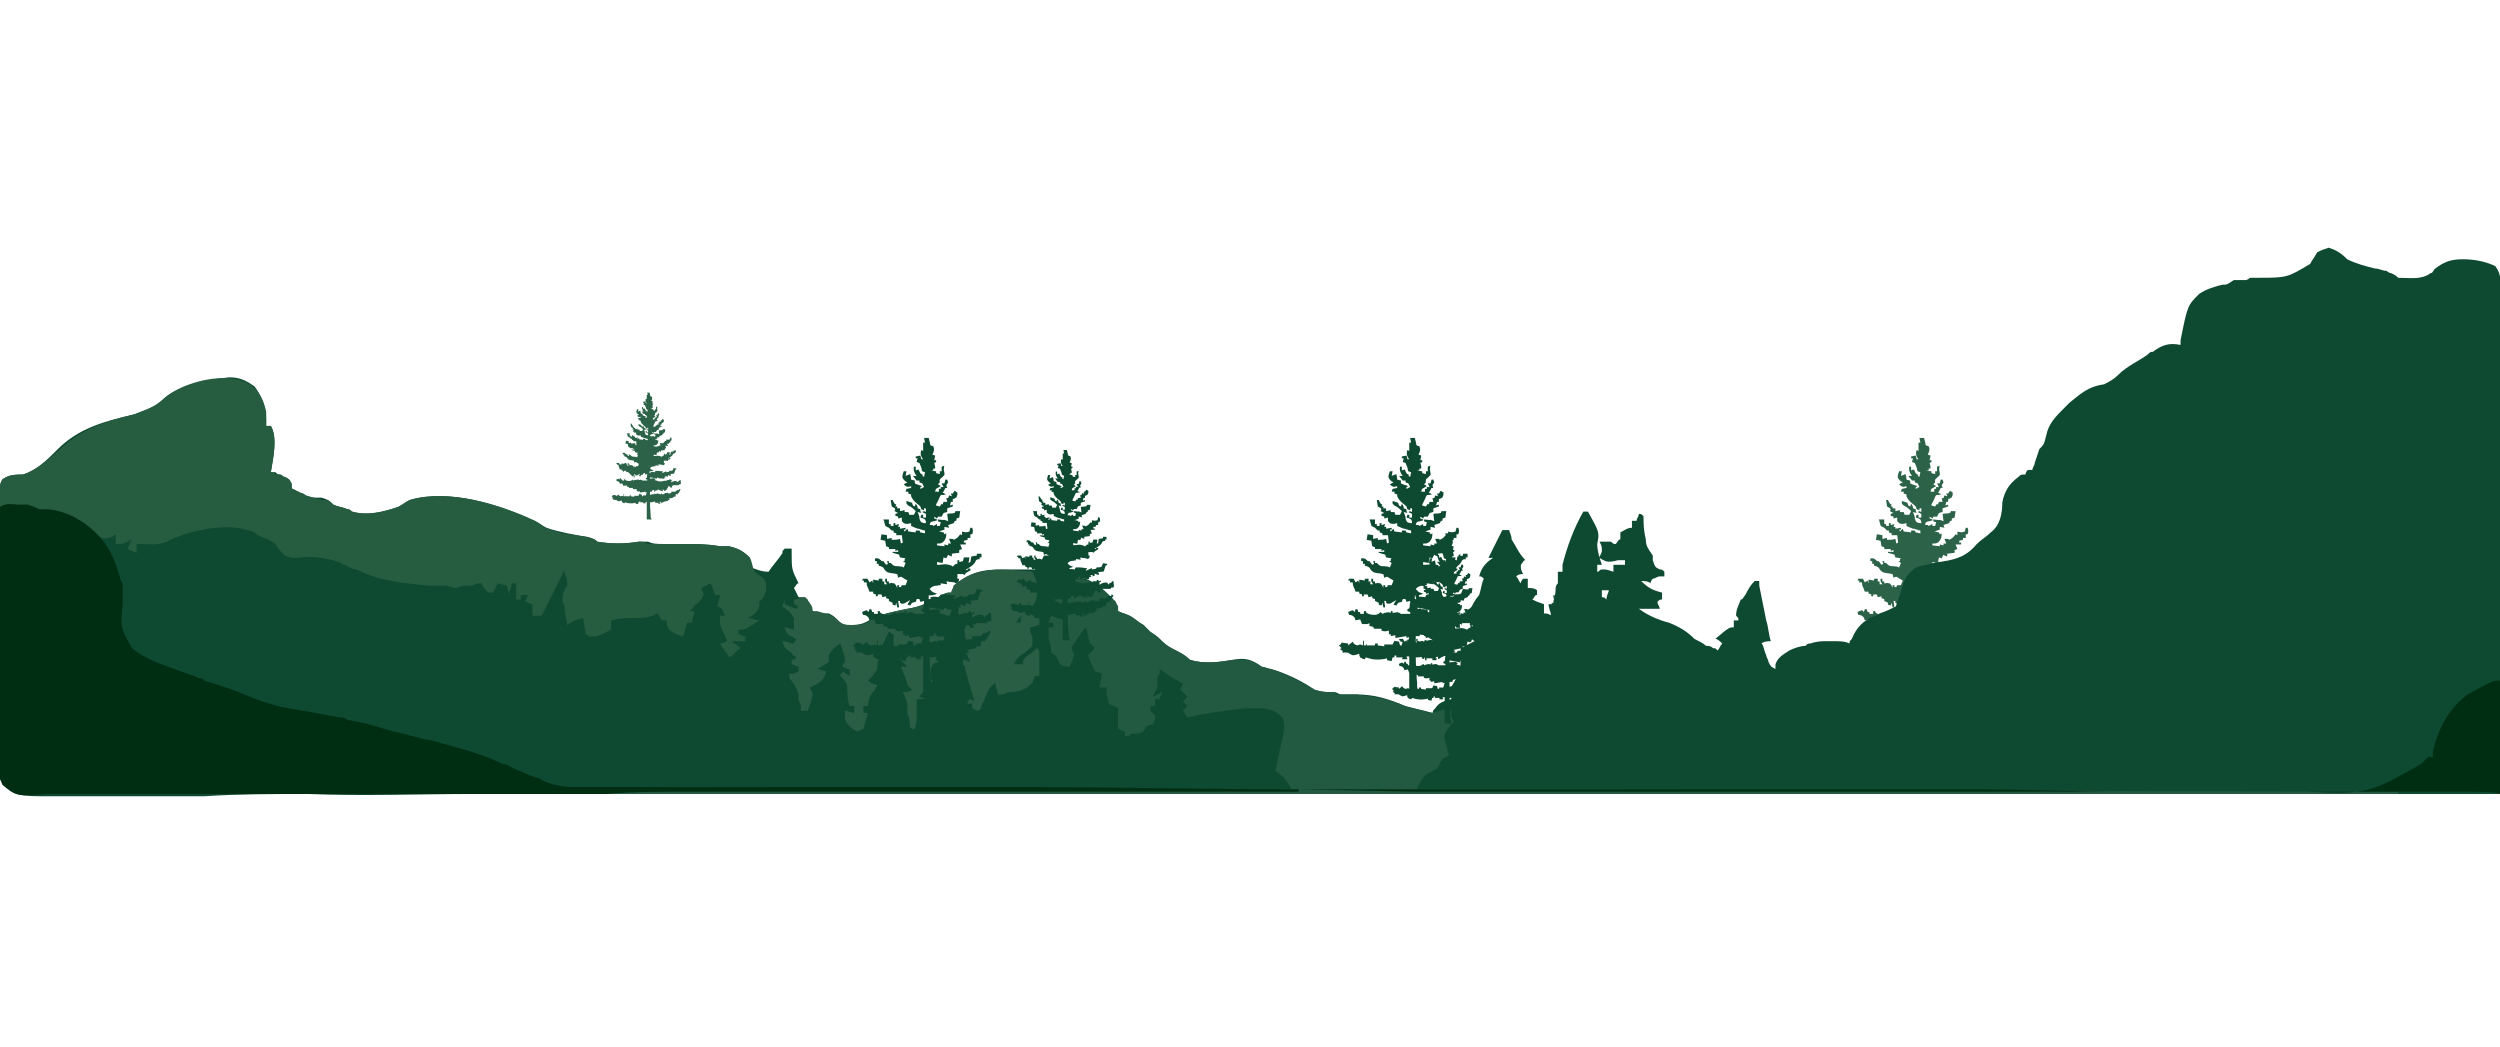
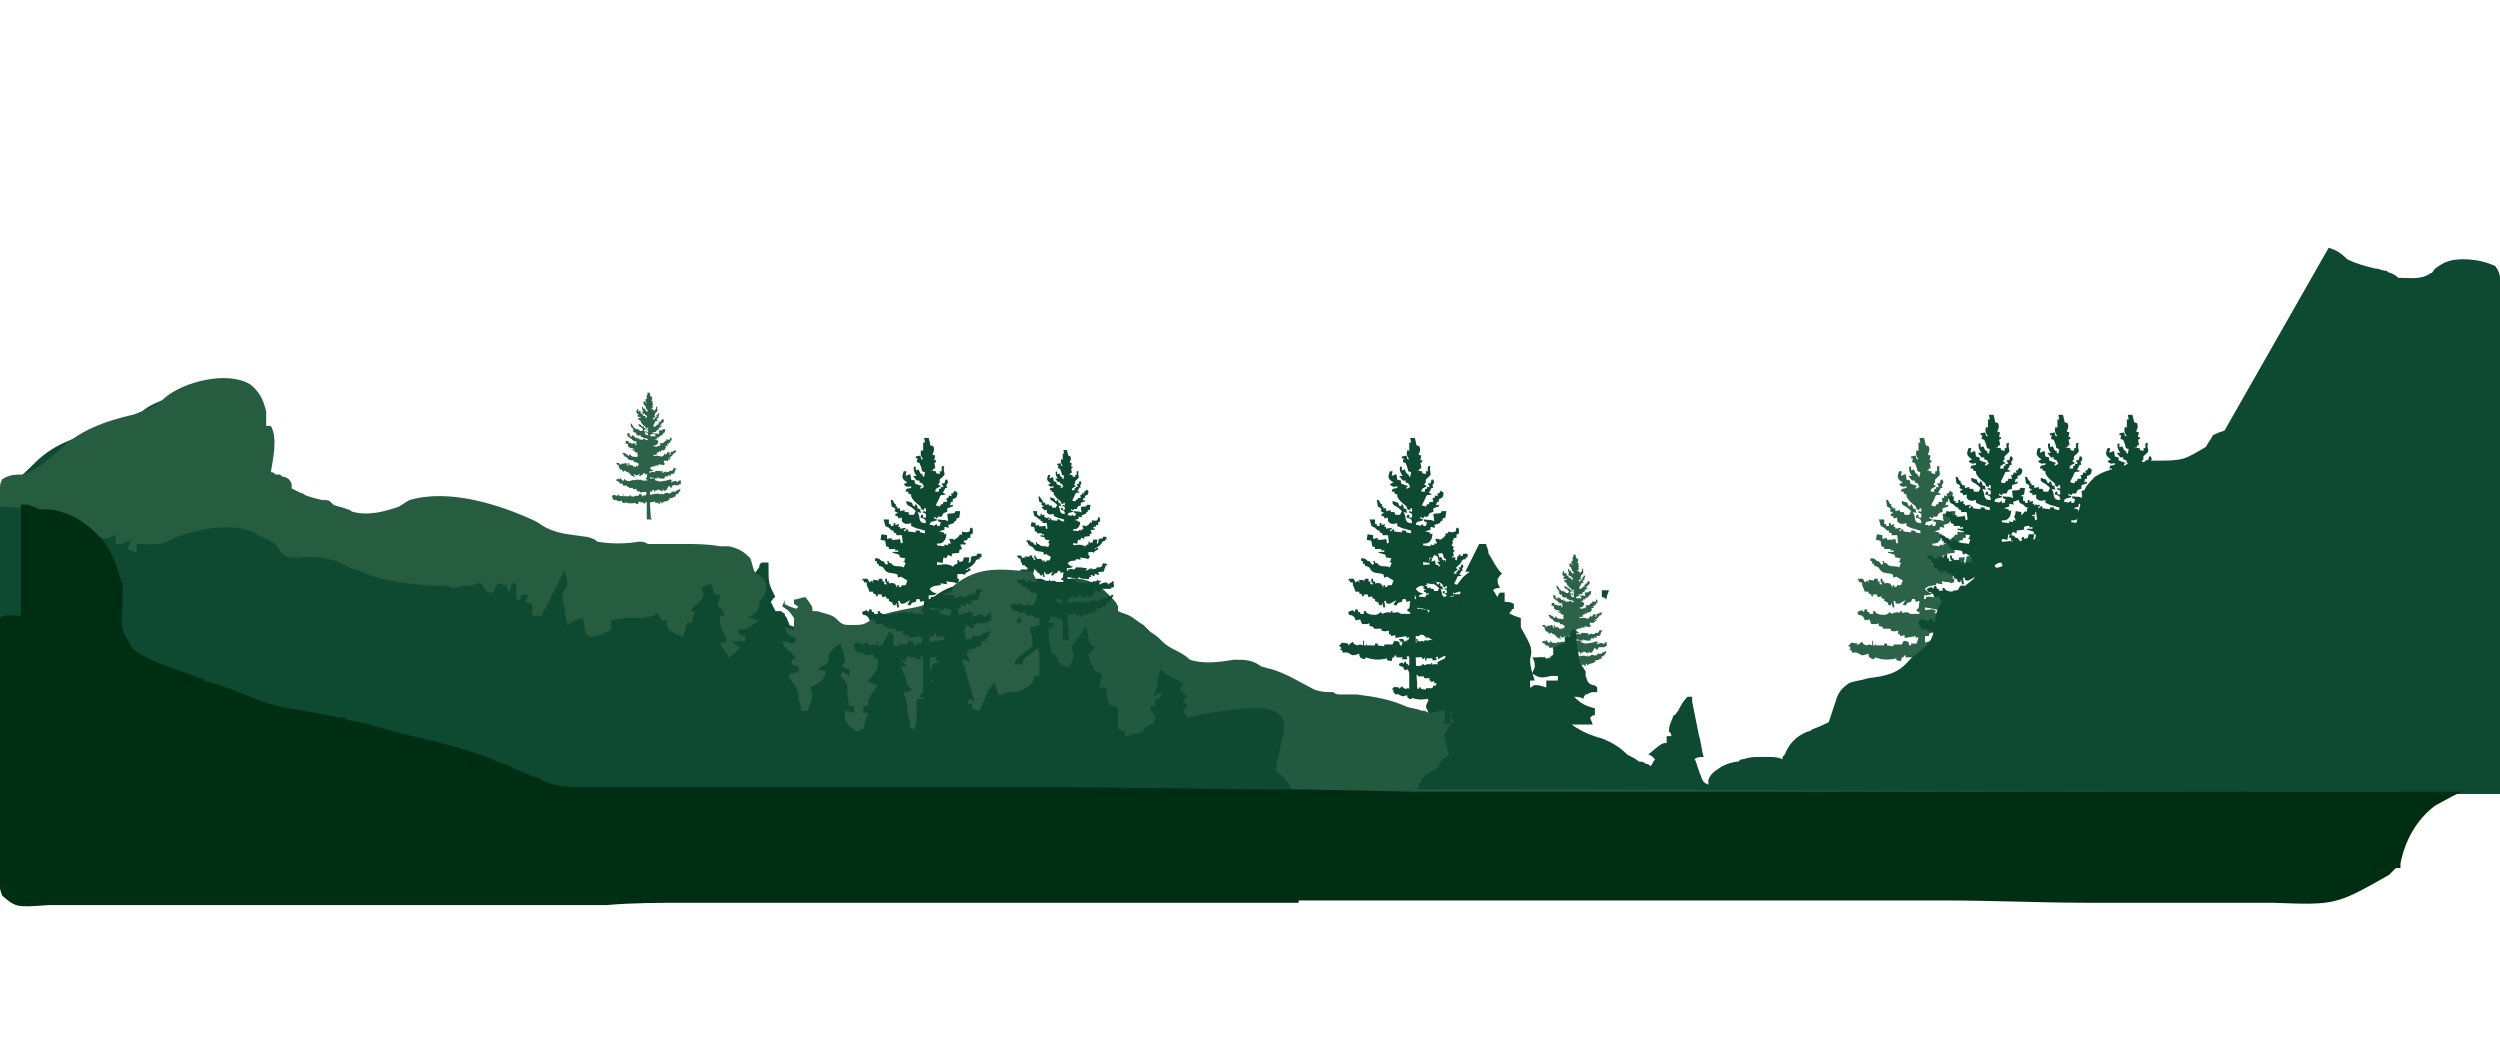
<svg xmlns="http://www.w3.org/2000/svg" width="1080" height="452">
  <path d="m2991 337 2 1Z" fill="#eff6db" />
  <def>
    <g id="pine1" transform="translate(-100 -100) scale(-1 1)">
      <animateTransform attributeName="transform" type="rotate" values="-2 -250 220; 2 -250 220; -2 -250 220" keyTimes="0; 0.5; 1" dur="4s" repeatCount="indefinite" calcMode="spline" keySplines="0.45 0 0.55 1; 0.45 0 0.55 1" />
      <path d="M-248-52h-5l-1.5 6c0 1 0 1-.5 2-1 .5-2 .5-3 1-1.5 4-.5 5.5 1 9l-3 1 1 5h-2v2c.5.5 1.5.5 2 1 0 .5-.5 1-.5 2-.5 2-.5 2-.5 4h2v2h3c-2 .5-4 1-6 1v2l-4 1v-3h-2v-5c-1-.5-2-.5-3-1 .5 1 .5 1 .5 2 .5 2 0 3.5-.5 6v2l2.5 2.5c3 2.5 3 2.5 2.5 5.5l2 2-3 2c1 .5 1.5 1 2.5 1.5 3 1.5 3 1.5 3.5 4.5h-4V3h-2V1h-3l2-4h-3c-.5-1.5-.5-2.5-1-4h-2c-.5 1-.5 2-1 3 .5 1 1.5 2 2 3-.5 1-.5 2-1 3h2l1 2c1 2 1 2 2 3-1.5.5-2.5 1.5-4 2 1 0 2 0 3 .5 3 0 3 0 4 2 .5 1 .5 1.5 1 2.5l1.5 3c1.5 2.5 1.5 2.5 1.5 4l-4 1-2-3-1 1-1-3h-4c.5-1.5.5-2.5 1-4h-2l-1-3-3 1c.5-1 .5-2 1-3h-2c-.5-1-1.5-2-2-3l-3 2c0 2.5 0 2.5 1 5 2 1.5 2 1.5 4 2v3h2l1 4c-1-.5-2-.5-3-1v2c2 .5 4 1.5 6 2v4c.5 0 1 0 2 .5 2 .5 2 .5 3 2.5l1 2h4c.5.5.5 1.5 1 2l3-2v2l-3 1v1c1 .5 2.5.5 3.5 1 1 0 2.5.5 3.5 1l1 3h-3l-1 1c-1.5-.5-2.5-1.5-4-2v2h-3l-1-4 3-1v-2c-1.5 0-3 .5-4.5.5h-2.5c-2 .5-2 .5-4 1.5l1-8c-3-.5-3-.5-6-.5-1-.5-1-.5-2-.5-.5-.5-.5-1.5-1-2h-5c.5 2.5.5 4.5 1 7l3 1v2l2 1c.5.5.5 1.5 1 2 2 .5 4 1.5 6 2-.5 1-.5 2-1 3 1.5-.5 3.5-.5 5-1v3c2 .5 4 1.5 6 2-1 0-1.5 0-2.5.5-1 0-1.5.5-2.5.5-.5.5-.5 1.5-1 2-.5-.5-1.5-.5-2-1 0 4 .5 6.5 3.5 9.5C-266 62-266 62-262 62v2c-2.5.5-5.5.5-8 1v-2l-4 1v-2h-3c.5-1.5 1.5-3.5 2-5h-4l-1 1c-3.5-1.5-5-3-7-6-.5.5-1.5.5-2 1v-4c-1 .5-1 .5-2 .5-2 .5-3.5.5-6-.5l-1-4h-2c-1 3-1 4 0 7h2v4h3v2c1.5.5 2.5.5 4 1v2h-2v2h6c-.5 1.5-1.5 3.5-2 5l3 1v3c2.5.5 5.5.5 8 1v3c3-1 3-1 4-2 .5 1.5 1.5 2.5 2 4 1-.5 2-.5 3-1l1 6c2-.5 4-.5 6-1v3c-3.5 0-3.5 0-7-.5-3-.5-6 .5-9 1.5l-1 1-1.5-1.5C-282 84-282 84-284 84v-4h-2v2c-1.5-.5-2.5-.5-4-1-.5-1.5-.5-2.5-1-4h-6l1 6c-.5-.5-1.5-.5-2-1l-1-6-6-1v-2h-5v4h2v2h2c2 1 2 1 3 3.5 2.5 3.5 6 5.5 10 7.5-.5.5-1.5.5-2 1v-2h-3v2c1.5 1 3.5 2 5 3 .5.5.5 1.5 1 2 .5-.5 1.5-.5 2-1h6v5h-2l1 4c1 .5 2 .5 3 1l1-1c1.5 0 3-.5 4.5-.5 1 0 1.5 0 2.5-.5h2c-.5 1-.5 2-1 3 2.5-.5 4.5-.5 7-1v2c1 0 2.5 0 3.5.5 4 0 6 1 8.5 3.5-2.5 3.5-4 4-8 5 3 2 5.5 2 9 2v4h-2v-2c-3.5-1-5.5-.5-9 0-.5-1-1.5-2-2-3-4.5 0-8.5 0-13 1h-3c.5 1.5 1.5 2.5 2 4l-9-4v2l-6-1c-.5-.5-.5-1.5-1-2h-4c-1-.5-2-.5-3-1l-2-5c-2 .5-4 .5-6 1v2h2c.5 1 .5 2 1 3 .5 2 1.5 4 2 6 3 .5 6 .5 9 1-.5.5-1.5.5-2 1v3c2-.5 4-1 6-2v3c1 .5 2 .5 3 1v-2h3c-.5 1-.5 2-1 3h3v3c2 0 4 0 6-.5h3c3-.5 3-.5 6-2.5.5 1 .5 2 1 3 .5 0 1-.5 2-.5 4-1 8.5-2 13-2.5v3c-1 0-1 0-2-.5h-2.5c-.5 0-1.5-.5-2-.5-2.5 0-2.5 0-5.5 2l2 2c-1.5.5-3.5 1-5.5 1.5-.5.5-1.5.5-2.5 1-5 1-9 0-14-1-2-.5-2-.5-4 .5v-2h-6v-2h-2c-.5.5-.5 1.5-1 2-1-.5-2-.5-3-1v2h2v4c-1-.5-2-1-2.5-1.5-3.5-1.5-5-2-8.5-1.5-.5 1-1.5 2-2 3-.5-.5-.5-1.5-1-2-1-.5-2-.5-3-1-.5-.5-.5-1.5-1-2h-2c-1 7-1 7 0 9h3c.5.5.5 1.5 1 2h12c.5 1 .5 2 1 3v-2h2c-.5 1.5-.5 2.5-1 4h4c.5-.5.5-1.5 1-2 1-.5 2-.5 3-1 .5.5.5 1 1 1.5 0 1 .5 1.5 1 2.5s1 2 1.5 2.5c1.5 2.5 1.5 2.5 4 3.5h2.5v-2h5c-1 .5-2 .5-3 1v2c4-.5 7.5-2 11-4 .5.5.5 1.5 1 2l5 1v2h2v-4l4 1c.5 1 .5 2 1 3h4v7c-1-.5-2-.5-3.5-1-3.5-1-3.5-1-5.5 0-.5-.5-.5-1.5-1-2-.5.5-1.5.5-2 1-.5 0-1-.5-2-.5-3.5-1-6.5.5-10 1.5v-2h-2v2l-5-1c-.5-.5-.5-1.5-1-2h-3c-1.5-.5-2.5-.5-4-1v2c-2.5-.5-4.5-.5-7-1v-3h-6c-2 0-2 0-5-1v-2c-2-.5-4-.5-6-1v-2c-1 .5-2 .5-3 1 .5 1.5 1 2.5 2 4 0 .5.5 1.5 1 2 1 2 1 2 3 3v2c1.5-.5 2.5-.5 4-1 .5 2 .5 4 1 6h4c.5.5.5 1.5 1 2l5 1c1 .5 2 .5 3 .5.5.5 1.5.5 2 .5-.5.5-1.5.5-2 1v2h3v2c1 0 2.5 0 3.5.5 4 .5 6.5 1.5 9.5 3.5.5.5 1.5.5 2 1v-3h3v2h-2c.5.5.5 1.5 1 2h4v-2h7v-3c1 .5 2 .5 3 1 4 1 4 1 8 1 0 5-.5 10-.5 15-.5 1.5-.5 3-.5 5 0 2.5 0 4.5-.5 7v2.5c0 4 0 4-2.5 7.5h11v-38h3c-.5 1-.5 2-1 3h6c-.5-.5-.5-1.5-1-2h7v-2h2v2h2c.5 1.5.5 2.5 1 4 1.5-.5 3.5-.5 5-1v-2c.5 0 1.5.5 2 .5 8 1.5 13.5 1 21-1.5.5.5.5 1.5 1 2 2.5-.5 2.5-.5 5-2 1-2 1-2 1-4l3 1c4 1 4 1 6.5-.5 1-.5 1.5-1 2.5-1.5 3-.5 3-.5 6 0v-2c1-.5 2-1.5 3-2-.5-.5-1.5-.5-2-1l3-3c-.5-.5-1.5-.5-2-1l-1-2c-2.5.5-4.5.5-7 1v2l-5-4c-.5.5-.5 1.5-1 2-2 1.5-2 1.5-4 2-1-.5-2-.5-3-1-1 .5-2 .5-3 1v-5h-1v5h-2c-.5-.5-.5-1.5-1-2v2h-9v-2h-3v2c-2.5.5-4.5.5-7 1v-2h-9c-.5-1.5-1.5-2.5-2-4-1.5.5-3.5.5-5 1-.5 1.5-.5 2.5-1 4h-2v-2h-6c-.5-2.5-1.5-4.5-2-7 1 .5 2 .5 3 1v-2l12 2v-3c1.5.5 3.5.5 5 1v-2h2v-4c.5 0 1 .5 2 .5 2 .5 3.5.5 6-.5v-2h8c.5-.5.5-1.5 1-2l4-1v-3c.5.5 1.5.5 2 1h6l2-5c1.5.5 3.5.5 5 1 .5-1 .5-2 1-3 2.5-2.5 2.5-2.5 6-3 .5-1 .5-2 1-3-2-1-2-1-5-2l-2 2c-.5-1-.5-2-1-3h-2c-.5 1-.5 2-1 3h-2v2h-4v-3h-2l-1 2c-3.5 2-6 2-10 2-3-1-3-1-5-3l-2 2c-.5-.5-1.5-.5-2-1-4.5-1-4.5-1-7 0v-2h-2v2c-1 0-2-.5-3-.5-3-.5-3-.5-6 1.5h-10v-2c1-.5 2-.5 3-1v-2c-.5-.5-1.5-.5-2-1-.5-2-.5-2-.5-4-.5-2-.5-2-.5-4 1.5.5 2.5.5 4 1 .5-1 .5-2 1-3h3c.5 1 .5 2 1 3 1.5.5 2.5.5 4 1 .5 1 1.5 2 2 3 1-.5 2-.5 3-1l-3-5c1 .5 2 1.5 3.5 2 3 2 3 2 6 2 .5-.5.5-.5 1.5-1v-2h2l-1 7h2l1-5c.5 1 .5 2 1 3 1-.5 2-.5 3-1v-2c.5-.5 1.5-.5 2-1s1.5-.5 2-1v-2c1-.5 2-.5 3-1v-2c1.5.5 2.5.5 4 1 .5-1 .5-2 1-3h4v2h2v-2c1-.5 2-.5 3-1v-2h4c.5-1.5 1-2.5 1.5-4 .5-.5.5-1.5 1-2 .5-2 .5-2 .5-4h3v-2h2l-1-2h-5c-.5 1.5-1.5 2.5-2 4l-3-2c-.5 1-.5 2-1 3v-4c-2 .5-4 .5-6 1v-2h-4v3h-2v3h-3c.5-1 1.5-2 2-3v-3h-2v3h-2v2c-1 0-2 0-3-.5-1.5.5-1.5.5-3 .5-2 2.5-2 2.5-3 5v-3h-2v2h-2c-.5-.5-.5-1.5-1-2h-4c-.5-1.5-1.5-3.5-2-5 1-.5 2-1.5 3.5-2 .5-.5 1-1 1.5-1 2-1.5 2-1.5 5 0 .5-1.5.5-2.5 1-4 1 0 1 0 2.5-.5 8-1 8-1 11-4 .5-1 1-1.5 1.5-2.5 2.5-1.5 2.5-1.5 5-2v-2h2v-3h2v-3c-4 0-4 0-5.5 1.5-1 .5-1 .5-1.5 1.5h-2l-3 4c-.5-.5-1.5-.5-2-1 .5-1 .5-2 1-3h-2v2h-2l-1.5 1.5c-2 2-3.5 2-6.5 2-5 .5-5 .5-6 1.5-.5-1.5-1.5-3.5-2-5 1-.5 2-1.5 3-2h-2v-2l-1-1c2-.5 4-.5 6-1 .5-1 .5-2 1-3l7-2v-1h-6v-2c1 .5 2 .5 3 1v-2h7v-2c1-.5 2-.5 3-1 .5-2 .5-4 1-6 1.5-.5 3.5-.5 5-1-.5-2-.5-4-1-6l-6 1v4l-5-1v2c-3.5 0-6 0-9-1-.5 1.5-.5 3.5-1 5-.5-.5-1.5-.5-2-1l1-8h6v-2c1-.5 2-.5 3-1v-2h2l3-3c.5-.5 1.5-.5 2-1 2-1 2-1 2.5-3.5.5-1 .5-1 .5-2.5.5-.5.5-1.5 1-2h-6v5h-2v2h-3v-3h-2v2l-4-1 1 3h-2v2l-6-1v2h2c-.5.5-.5 1.5-1 2l-3-3c-.5 1-.5 2-1 3l-8 1v-2h-4c-.5.5-.5 1.5-1 2l-5 1v-3c.5 0 1.5-.5 2.5-.5 1-.5 1-.5 3-1 1-.5 1-.5 2.5-.5 2.5-1 5-2 7-3v-3c.5 0 1.5.5 2 .5 3 .5 3 .5 6-.5.5-1 1.5-1.5 2-2v-4l4 1v-2c1-.5 2-.5 3-1v-2c-1-.5-2-.5-3-1 1.5-.5 2.5-1.5 4-2-.5-.5-.5-1.5-1-2 1-1.5 1-1.5 4-3l1-7h-2l-1 2c-1 2-1 2-3 3 .5.5.5 1.5 1 2h-2v2h-3v3l-5-1v2h-4c-.5 1-.5 2-1 3h-5l-2-4c2.5-2.5 4.5-4.5 8-6l2-2v-3l-6 2c-.5 1-.5 2-1 3-.5.5-1.5.5-2 1l-1-3c-2 3-2 3-2 5l-3 1v2c-.5.5-.5 1.5-1 2l4-1c-.5 1-.5 1-1 2.5-1 2.5-1 2.5-1 4.5-.5 2-.5 2-2 4-2.5 1-2.5 1-5 1 0-2 0-2 1-4 2.5-1.5 2.5-1.5 5-2l-1-3h-2v3h-3v-4l4-2c-.5-.5-1.5-.5-2-1-.5.5-1.5.5-2 1v-4h2v2l3-1c.5-1 .5-2 1-3 1.5-1.5 1.5-1.5 3.5-3 3-2.5 5-4.5 6.5-8V9c1-.5 2-.5 3-1V6h3c-.5-1-.5-2-1-3l-5-1V0c1 .5 1 .5 2 .5 2 .5 2 .5 4.5-1L-226-2c-1.5-.5-2.5-1.5-4-2 1-.5 1.5-1 2.5-1.5 2.5-2.5 2.5-2.5 3-5-.5-2.5-.5-2.5-1.5-5.5h-3c.5 1.5.5 3.5 1 5-1.5-.5-3.5-1.5-5-2-.5 2-1 4-1 6l-4 1v3c-2.5 1.5-5.5 2-8 3l2 1v2c-1.5-.5-2.5-1.5-4-2l2-4 3-1v-2h3l4-5h-4c.5-.5 1-1.5 1.5-2 1.5-3 2-4.5 1.5-8h-2v4c-1-.5-2-.5-3-1l-1 2c-1 2.5-1 2.5-4 4l1 1c-.5.5-1.5.5-2 1-.5-1.5-.5-3.5-1-5l3-1c.5-1.5.5-1.5 1-4l2-5 3-1c-.5-1.5-.5-2.5-1-4h2v-2c-1.5-.5-3.5-.5-5-1l-1 4h-2c.5-.5 1-1.5 1.5-2 1.5-3.5 1.5-4.5.5-8l-2 1v-9h-2z" />
    </g>
  </def>
  <def>
    <g id="shadow" transform="translate(-100 -100) scale(-1 1)">
      <path d="M-232 221h-63.5c-31 0-61.5 0-92.5 1v1c25.5 1 51.5 1 77 1h15.5c36 0 36 0 50.5-.5h3c3.5 0 6.5-.5 10-2.5" fill="#2C6348" />
    </g>
  </def>
  <use href="#pine1" transform="translate(770 250) scale(0.4)" fill="#2C6348" />
  <use href="#pine1" transform="translate(250 200) scale(0.2)" fill="#2C6348" />
  <use href="#pine1" transform="translate(650 270) scale(0.2)" fill="#2C6348" />
-   <path d="M1006 107c3 1 5 2 8 5 4 2 8 3 12 4 2 0 3 1 5 1 1 1 2 1 2 1 2 1 2 1 3 2 5 0 10 1 14-2 1 0 1-1 2-2 4-3 7-4 12-4s10 1 14 3c3 4 2 7 2 12v216H205c-24 0-48 1-72 0-15 0-30 0-45 1H23c-16 0-16 0-22-6-2-2-2-4-2-7v-98c0-4 0-8 1-12v-10c0-3 1-4 3-5s5-1 7-1c6-2 10-6 15-11 9-9 20-12 33-15 5-2 9-3 13-7 7-6 19-8 28-9 4 0 7 1 11 4 3 4 5 9 5 14v3h2c3 5 1 14 0 20h2c1 1 1 1 2 1s1 1 2 1c2 1 2 1 3 3v2l4 2c1 0 2 1 2 1 3 1 3 1 7 1 3 1 3 1 5 3 2 1 4 1 6 2 1 0 1 0 2 1 7 2 14 0 20-2 2-1 3-2 5-3 17-5 39 2 54 9 2 1 3 2 5 3 6 2 12 3 18 4 3 1 3 1 4 2q9 1.5 18 0h4c2 1 4 1 7 1h8c5 0 11 0 16 1h4c4 1 6 2 9 5v4c3 1 5 2 8 2 2-3 4-5 6-8 0-1 0-1 1-2h3v2c0 7 0 7 3 13-1 0-1 1-2 2l2 4h2c1 0 1 1 2 1 0 1 0 1 1 2 0 1 1 2 1 3 2 1 4 1 7 1 2 1 2 1 4 3s3 2 6 2c4 0 6-1 9-3 5-2 10-3 15-4 6-1 10-3 15-6 2-1 2-1 4-1 0-1 1-2 1-3 7-6 13-7 21-7h15l3-6h3v-2c1 0 2 0 3 1 0 1-1 3-1 5h3c1 0 1 0 3 1 0 1 0 1 1 2 0 0 1 1 1 2 2 0 3 1 5 1 5 2 9 6 13 10 0 1 0 1 1 2v2c2 1 3 1 5 2s4 3 6 4l3 3c3 2 3 2 5 4s4 3 6 4 4 2 6 4c6 2 13 1 19 0 5-1 8 0 12 3 1 0 3 1 4 1 7 2 13 5 19 9 3 1 5 1 8 1 1 0 1 0 3 1h7c8 0 14 2 21 5l12 3c0-1 0-1 1-2 2-3 4-3 7-4 0-1-1-2-1-3 1-3 3-5 4-8s1-4 1-7v-4l6-3c-1-1-3-2-4-2 1-2 3-3 4-4-1-1-1-1-2-1 0-6 0-8 4-13 1-3 1-5 2-7-1-1-1-1-2-1 1-4 3-6 6-8h-2l6-12h3c0 1 1 2 1 4 2 3 3 6 6 9-1 0-1 1-2 2 0 2 0 2 1 4-1 0-2 0-3 1 1 1 1 2 2 3 0-1 1-2 1-2h2v4c1 0 3 0 4 1v2c-1 0-1 1-2 2 2 1 2 1 5 2v4c1 0 2 0 3 1 0-2-1-3-1-5h2c0-2 1-4 1-6 0-1 0-2 1-3v-5h2v-3c2-8 5-16 9-23h2c5 9 5 9 4 14 0 3 1 6 2 9h-2v3c1 0 1-1 2-1 2 0 2 0 5 1v-3h5v-2h-3c-4 1-5 1-8-1 0-1 1-2 1-3 0-2 0-2-1-4h5c1 1 1 1 2 1 1-1 1-2 2-2v-3c2-1 3-2 5-2v-3h2c0-1 1-2 1-3 1 0 1 0 2 1 0 3 0 6 1 10 0 3 1 4 3 7v2c1 3 1 3 3 4 1 0 1 0 2 1v2h-2c-1 0-2 1-3 1 0 0-1 1-1 2-1-1-3-1-4-1 3 3 5 4 9 5v3c-1 0-1 0-2 1 0 1 1 2 1 3h-9c4 3 9 5 13 6 5 2 8 4 11 7 2 1 4 2 5 3 1 0 2 0 3 1 1 0 1 0 2 1 1-1 1-2 2-3-1-1-2-2-3-2 6-5 6-5 8-5v-3h2c0-1 0-1-1-2 0-3 1-4 2-7 1 0 1-1 2-2 1-2 2-4 4-6h2v2l3 15c1 3 1 6 2 9-1 0-3 0-4 1 1 1 1 3 2 5 0 1 1 2 1 3 1 2 1 2 3 3v-2c1-3 3-4 6-6 2-1 5-2 7-2 1-1 1-1 2-1 3-1 5-1 7-1h3c3 0 5 0 7 1 0-1 0-1 1-2 2-5 5-8 10-10 1 0 2-1 2-1 3-1 5-2 7-3l3-9c1-4 3-6 6-8 3-1 5-1 8-2 8-1 13-2 18-8 2-2 4-3 6-5 4-3 5-8 5-13 1-5 3-8 7-11 1-1 1-1 3-1 0-1 1-2 1-2h2c0-1 1-2 1-3l2-6c2-2 2-2 3-6 1-5 4-8 8-12l2-2c5-4 8-7 15-8 2-1 4-2 6-4 4-4 9-6 13-9 1-1 1-1 2-1 4-3 7-4 12-3v-2c3-15 3-15 8-20 3-2 6-3 10-4 2 0 2 0 5-2h5s1 0 2-1h3c13 0 13 0 23-6 1-2 2-3 3-5 2-1 2-1 5-2M690 250l1 2Zm2 5v3c1 0 1 0 2 1 0-2 1-3 1-4z" fill="#0e4931" />
+   <path d="M1006 107c3 1 5 2 8 5 4 2 8 3 12 4 2 0 3 1 5 1 1 1 2 1 2 1 2 1 2 1 3 2 5 0 10 1 14-2 1 0 1-1 2-2 4-3 7-4 12-4s10 1 14 3c3 4 2 7 2 12v216H205c-24 0-48 1-72 0-15 0-30 0-45 1H23c-16 0-16 0-22-6-2-2-2-4-2-7v-98c0-4 0-8 1-12v-10c6-2 10-6 15-11 9-9 20-12 33-15 5-2 9-3 13-7 7-6 19-8 28-9 4 0 7 1 11 4 3 4 5 9 5 14v3h2c3 5 1 14 0 20h2c1 1 1 1 2 1s1 1 2 1c2 1 2 1 3 3v2l4 2c1 0 2 1 2 1 3 1 3 1 7 1 3 1 3 1 5 3 2 1 4 1 6 2 1 0 1 0 2 1 7 2 14 0 20-2 2-1 3-2 5-3 17-5 39 2 54 9 2 1 3 2 5 3 6 2 12 3 18 4 3 1 3 1 4 2q9 1.5 18 0h4c2 1 4 1 7 1h8c5 0 11 0 16 1h4c4 1 6 2 9 5v4c3 1 5 2 8 2 2-3 4-5 6-8 0-1 0-1 1-2h3v2c0 7 0 7 3 13-1 0-1 1-2 2l2 4h2c1 0 1 1 2 1 0 1 0 1 1 2 0 1 1 2 1 3 2 1 4 1 7 1 2 1 2 1 4 3s3 2 6 2c4 0 6-1 9-3 5-2 10-3 15-4 6-1 10-3 15-6 2-1 2-1 4-1 0-1 1-2 1-3 7-6 13-7 21-7h15l3-6h3v-2c1 0 2 0 3 1 0 1-1 3-1 5h3c1 0 1 0 3 1 0 1 0 1 1 2 0 0 1 1 1 2 2 0 3 1 5 1 5 2 9 6 13 10 0 1 0 1 1 2v2c2 1 3 1 5 2s4 3 6 4l3 3c3 2 3 2 5 4s4 3 6 4 4 2 6 4c6 2 13 1 19 0 5-1 8 0 12 3 1 0 3 1 4 1 7 2 13 5 19 9 3 1 5 1 8 1 1 0 1 0 3 1h7c8 0 14 2 21 5l12 3c0-1 0-1 1-2 2-3 4-3 7-4 0-1-1-2-1-3 1-3 3-5 4-8s1-4 1-7v-4l6-3c-1-1-3-2-4-2 1-2 3-3 4-4-1-1-1-1-2-1 0-6 0-8 4-13 1-3 1-5 2-7-1-1-1-1-2-1 1-4 3-6 6-8h-2l6-12h3c0 1 1 2 1 4 2 3 3 6 6 9-1 0-1 1-2 2 0 2 0 2 1 4-1 0-2 0-3 1 1 1 1 2 2 3 0-1 1-2 1-2h2v4c1 0 3 0 4 1v2c-1 0-1 1-2 2 2 1 2 1 5 2v4c5 9 5 9 4 14 0 3 1 6 2 9h-2v3c1 0 1-1 2-1 2 0 2 0 5 1v-3h5v-2h-3c-4 1-5 1-8-1 0-1 1-2 1-3 0-2 0-2-1-4h5c1 1 1 1 2 1 1-1 1-2 2-2v-3c2-1 3-2 5-2v-3h2c0-1 1-2 1-3 1 0 1 0 2 1 0 3 0 6 1 10 0 3 1 4 3 7v2c1 3 1 3 3 4 1 0 1 0 2 1v2h-2c-1 0-2 1-3 1 0 0-1 1-1 2-1-1-3-1-4-1 3 3 5 4 9 5v3c-1 0-1 0-2 1 0 1 1 2 1 3h-9c4 3 9 5 13 6 5 2 8 4 11 7 2 1 4 2 5 3 1 0 2 0 3 1 1 0 1 0 2 1 1-1 1-2 2-3-1-1-2-2-3-2 6-5 6-5 8-5v-3h2c0-1 0-1-1-2 0-3 1-4 2-7 1 0 1-1 2-2 1-2 2-4 4-6h2v2l3 15c1 3 1 6 2 9-1 0-3 0-4 1 1 1 1 3 2 5 0 1 1 2 1 3 1 2 1 2 3 3v-2c1-3 3-4 6-6 2-1 5-2 7-2 1-1 1-1 2-1 3-1 5-1 7-1h3c3 0 5 0 7 1 0-1 0-1 1-2 2-5 5-8 10-10 1 0 2-1 2-1 3-1 5-2 7-3l3-9c1-4 3-6 6-8 3-1 5-1 8-2 8-1 13-2 18-8 2-2 4-3 6-5 4-3 5-8 5-13 1-5 3-8 7-11 1-1 1-1 3-1 0-1 1-2 1-2h2c5-4 8-7 15-8 2-1 4-2 6-4 4-4 9-6 13-9 1-1 1-1 2-1 4-3 7-4 12-3v-2c3-15 3-15 8-20 3-2 6-3 10-4 2 0 2 0 5-2h5s1 0 2-1h3c13 0 13 0 23-6 1-2 2-3 3-5 2-1 2-1 5-2M690 250l1 2Zm2 5v3c1 0 1 0 2 1 0-2 1-3 1-4z" fill="#0e4931" />
  <path d="M108 166c4 3 6 7 7 12v6h2c3 5 1 14 0 20 1 0 1 0 2 1h2c1 1 1 1 2 1 2 1 2 1 3 3v2l4 2c1 0 2 1 2 1 3 1 3 1 7 2 3 0 3 0 5 2 2 1 4 1 6 2 1 0 2 1 2 1 7 2 14 0 20-2 2-1 3-2 5-3 17-5 39 2 54 9 2 1 3 2 5 3 6 3 12 3 18 4 3 1 3 1 4 2q9 1.5 18 0c2 0 2 0 4 1h15c5 0 11 0 16 1h4c4 1 6 2 9 5 1 2 1 4 2 6 1 1 3 2 4 3 1 2 1 2 1 5-1 3-1 3-3 5v2c-1 3-3 4-5 5 2 0 3 1 5 1-6 4-6 4-9 4v2c1 0 2 1 3 1v2h-6c1 1 3 2 4 3-2 1-3 3-5 4-1-2-3-4-4-6 1 0 1 0 3-1 0-1-1-2-1-3-2-3-2-5-2-8h2c0-1-1-2-1-3-1 0-1-1-2-1 0-2 1-3 1-5h-2c-1-2-1-3-2-5l-4 2c0 1 1 2 1 3-1 2-1 2-3 4-1 0-1 1-2 2l-1 1h2c0 2-1 3-1 5h-2c-1 2-1 4-2 6-3-1-3-1-6-3-1-2-1-2-1-4h-2c-1-1-1-2-2-3-1 0-1 1-2 1-3 1-5 1-9 1s-4 0-9 1v4c-6 3-6 3-9 3-1 0-1-1-2-1 0-2-1-5-1-7-4 1-4 1-7 3 0-2-1-4-1-6s0-2-1-4c0-3 0-4 2-7 0-3 0-3-1-5v-2c0 1-1 1-1 2l-9 18h-4v-5c-1 0-2-1-3-1 0-1 1-2 1-3h-3v2h-2v-7h-2c0 2-1 3-1 5 0-1-1-3-1-4-1 0-3-1-4-1l-2 4h-2c-2-2-2-2-3-4-2 0-2 0-4 1h-2c-2 0-2 0-5 1-2 0-3-1-5-1h-6c-12-1-22-2-32-7-2 0-3-1-5-2-1 0-1 0-2-1-6-2-12-3-19-2-2 0-2 0-5-1-2-2-2-2-4-5-3-2-3-2-6-3-2-1-2-1-3-2-10-4-21-2-31 1-2 1-3 1-5 2-5 3-9 2-15 2v4c-1-1-3-1-4-2 1-1 1-3 2-4-1 0-1 1-2 1-2 1-2 1-5 1v-4c-1 0-1 1-2 1-3 1-3 1-7-1-2-1-4-2-6-4-5-4-9-5-16-6-2 0-5 0-7-1-4-1-8-1-12-1v-7c0-3 0-3 1-5 3-2 6-2 9-2 6-2 10-6 15-10 9-9 20-13 33-16 5-2 9-3 13-7 8-7 27-12 37-6" fill="#265d41" />
  <path d="M464 250c6 0 9 2 13 5l3 3c2 2 2 2 3 4v2c2 1 3 1 5 2s4 3 6 4l3 3c3 2 3 2 5 4s4 3 6 4 4 2 6 4c6 2 13 1 19 0 5 0 8 0 12 3 1 0 3 1 4 1 7 2 13 6 19 9 3 1 5 1 8 1 1 1 2 1 3 1h7c8 1 14 2 21 5 2 1 5 1 7 2 1 0 2 0 3 1 3 0 5-1 8-2 1 0 1 1 2 1v2c0 1 1 2 1 3l-2 2c-2 3-2 3-2 5 1 3 1 5 2 7-1 1-1 1-3 2 0 1-1 1-1 2-1 2-1 2-3 3-4 2-4 2-7 8 140 0 280 1 424 1v1H218v-1c112 0 224-1 340-1-3-5-3-5-7-8 1-5 2-10 3-14s1-6 0-9c-3-3-4-3-8-4h-8c-9 1-17 2-25 4-1-1-1-2-2-3l2-2-2-2 2-2-3-3c0-1 1-2 1-3-1 0-1 0-2-1-3-1-5-3-8-5v2c-1 1-1 2-1 3v3l-2 4 4-2c0 1-1 2-1 3h-2v3h-2v2l2 2c0 2 0 2-1 4-1 0-1 0-3 1 0 1-1 1-1 2-2 1-2 1-4 1-1 0-2 0-2 1h-2v-2c-1 0-2-1-3-1v-9c-1-1-3-1-4-2-1-4-1-4-1-7h-3c0-2 1-4 1-6-1 0-2-1-3-1-2-4-2-4-3-7l3-3-2-2c-1-2-1-5-2-7-1 1-2 3-3 4s-1 2-2 3c0 0-1 1-1 2s1 2 1 3c-1 3-1 3-2 5-2 0-2 0-4-1l-2-4c-1 0-1-1-2-1 0-3 0-3-1-6v-5h2v-2h-2c0-1 1-2 1-3 2 1 4 1 6 2 1-2 1-2 2-5-2-1-5-3-7-4v-2h2c0-1 1-1 1-2 1 0 1 0 2 1 0-1-1-3-1-4h2c2-1 2-1 3-2" fill="#215941" />
  <path d="M446 247c1 2 1 2 2 5-1 0-3-1-4-1 0 1 0 1 1 3v2h3c0 3-1 5-3 7l-3 3c-2 1-2 1-3 3h2v-2c2-2 2-2 5-3 0 1 0 1 1 3h2v3c-1 0-3 1-4 1 0 2 0 2 1 4v4c-2 2-2 2-5 4-2 2-2 2-3 4h4v-2c2-2 4-3 6-5 1 1 1 1 1 4v8h-2c0 1-1 2-1 3-3 3-6 4-10 4-1 0-2 1-3 1h-2c0-2-1-3-1-5-3 2-4 5-5 8-1 1-1 3-2 4-1 0-1 0-3-1v-2h-2c0-1 0-1 1-2 1 0 1 1 2 1-1-3-2-7-3-10 0-1-1-3-1-4s0-1-1-2v-2c1 0 1 0 3 1 0-1-1-2-1-3-2-2-2-4-3-7 1 0 1 1 2 1 0-5-1-8-3-12v-4h-2c0 1 0 1-1 3-1 3-3 6-5 9h-2c0 1 0 1 1 2h3c0 1-1 3-1 4-1 1-1 1-1 2l-2 4c1 0 1 1 2 1-1 0-1 0-3 1-1 2-1 2-1 4 0 1 0 1-1 2 1 0 1 1 2 1-2 2-4 5-6 7 1 0 2 1 3 1h-4v7c0 2 0 4-1 6-1 0-1 0-2-1 0-3 0-3-1-6 0-5 0-5-2-9 2 0 2 0 4-1l-2-2c0-1-1-3-1-4-1-1-1-3-2-4h3l-2-2c-2-2-2-2-2-4h-2v-8c-1 0-1-1-2-1l-3 6c0 1 0 3-1 4-1 3-1 3-1 6-2 3-2 3-4 5 1 1 1 1 4 2 0 1-1 1-1 2-2 2-3 4-3 7h-2v3h2c-1 3-1 3-2 7-1 0-2 1-3 1-3-2-3-2-5-5v-4c1 0 3 1 4 1v-3h-2c-1-3-1-6-1-9-1-2-1-2-3-4 0-1 1-1 1-2 1 1 2 1 3 2v-3c-1 0-1 0-3-1 0-1 0-1 1-2 0-3-1-5-2-8-3 2-3 2-5 5v3c-3 2-3 2-5 3 1 0 3 1 4 1-1 4-3 5-7 7 0 1 0 1 1 2 0 3-1 5-2 8h-3v-2c0-1-1-2-1-3v-2c-1-3-2-5-4-7v-2c2 0 2 0 4-1v-2c-1 0-2-1-3-1v-2c1 0 1 0 2-1-1-1-2-1-2-2-3-2-3-2-4-5 2 0 3 1 5 1 0-1 1-1 1-2-1 0-1-1-2-1-2-1-2-1-3-4 1 0 3 1 4 1v-5c-2-3-2-3-5-5 0-1 1-2 1-3v2c2 1 2 1 5 2l1-1c-1 0-1-1-2-1v-2c2 0 3-1 5-1 3 4 3 4 3 6h2c7 2 7 2 9 4s3 2 6 2c4 0 6 0 9-3 5-2 10-3 15-4 6-1 10-2 15-6 2-1 2-1 4-1 0-1 1-2 1-3 11-9 21-7 34-6" fill="#295e44" />
-   <path d="M9 218h3c3 1 3 1 5 2h4c9 1 17 6 23 13 4 5 6 10 8 17 0 0 0 1 1 2v9c-1 10-1 10 4 19 6 5 13 7 21 10 3 1 6 2 8 3 1 0 2 0 2 1 7 2 13 4 20 7s15 5 23 6c5 1 11 2 16 3 1 0 2 0 3 1 7 1 13 3 20 5 5 1 11 3 17 4 10 3 20 5 30 10 2 0 3 1 5 2s5 2 7 3c1 0 2 1 3 1 0 0 1 0 2 1 4 2 9 3 14 3h194c40 0 79 1 119 1l50 1h455c14 0 14 1 14 1v-49c-3 0-3 0-14 6-8 6-13 15-15 25v2h-2l-3 3c-23 13-23 13-50 12h-80c-20 0-41-1-62-1H561v1H296c-11 0-23 0-34 1H21c-14 1-14 1-20-4-2-5-2-9-2-14v-41c0-7 0-15 1-22v-43c3-2 5-1 9-1" fill="#002e13" />
+   <path d="M9 218h3c3 1 3 1 5 2h4c9 1 17 6 23 13 4 5 6 10 8 17 0 0 0 1 1 2v9c-1 10-1 10 4 19 6 5 13 7 21 10 3 1 6 2 8 3 1 0 2 0 2 1 7 2 13 4 20 7s15 5 23 6c5 1 11 2 16 3 1 0 2 0 3 1 7 1 13 3 20 5 5 1 11 3 17 4 10 3 20 5 30 10 2 0 3 1 5 2s5 2 7 3c1 0 2 1 3 1 0 0 1 0 2 1 4 2 9 3 14 3h194c40 0 79 1 119 1l50 1h455c-3 0-3 0-14 6-8 6-13 15-15 25v2h-2l-3 3c-23 13-23 13-50 12h-80c-20 0-41-1-62-1H561v1H296c-11 0-23 0-34 1H21c-14 1-14 1-20-4-2-5-2-9-2-14v-41c0-7 0-15 1-22v-43c3-2 5-1 9-1" fill="#002e13" />
  <use href="#pine1" transform="translate(550 250) scale(0.4)" fill="#0e4931" />
  <use href="#pine1" transform="translate(415 240) scale(0.3)" fill="#0e4931" />
  <use href="#pine1" transform="translate(580 276) scale(0.3)" fill="#0e4931" />
+   <use href="#pine1" transform="translate(800 240) scale(0.4)" fill="#0e4931" />
+   <use href="#pine1" transform="translate(830 240) scale(0.4)" fill="#0e4931" />
  <use href="#pine1" transform="translate(860 240) scale(0.4)" fill="#0e4931" />
  <use href="#pine1" transform="translate(340 250) scale(0.4)" fill="#0e4931" />
  <use href="#pine1" transform="translate(1130 30) scale(0.4)" fill="#0e4931" />
  <use href="#pine1" transform="translate(1100 186) scale(0.7)" fill="#002e13" />
</svg>
